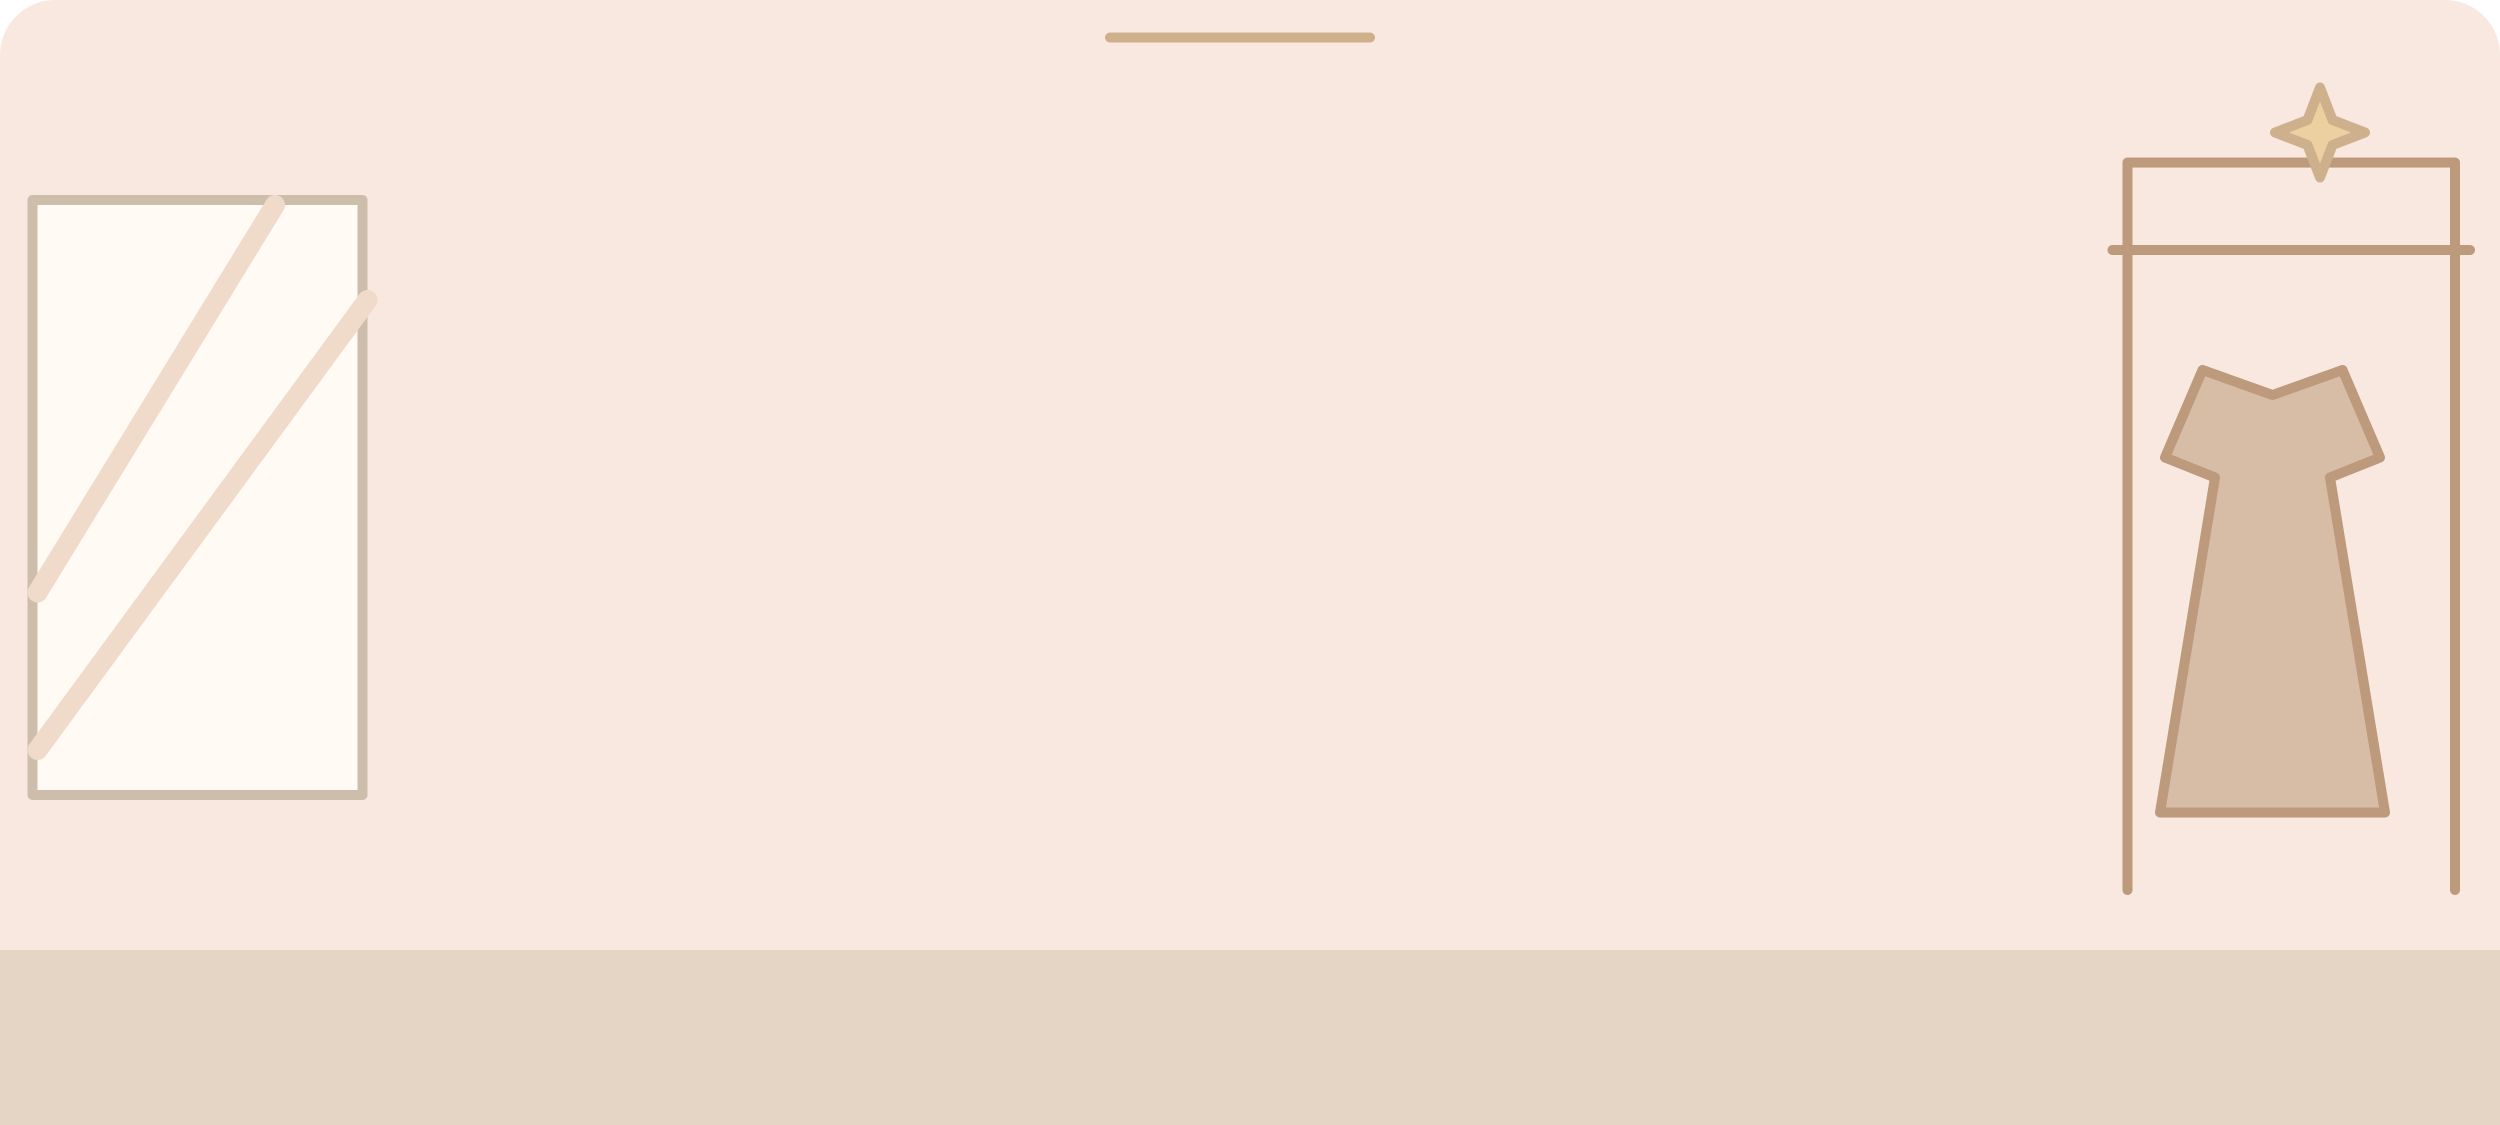
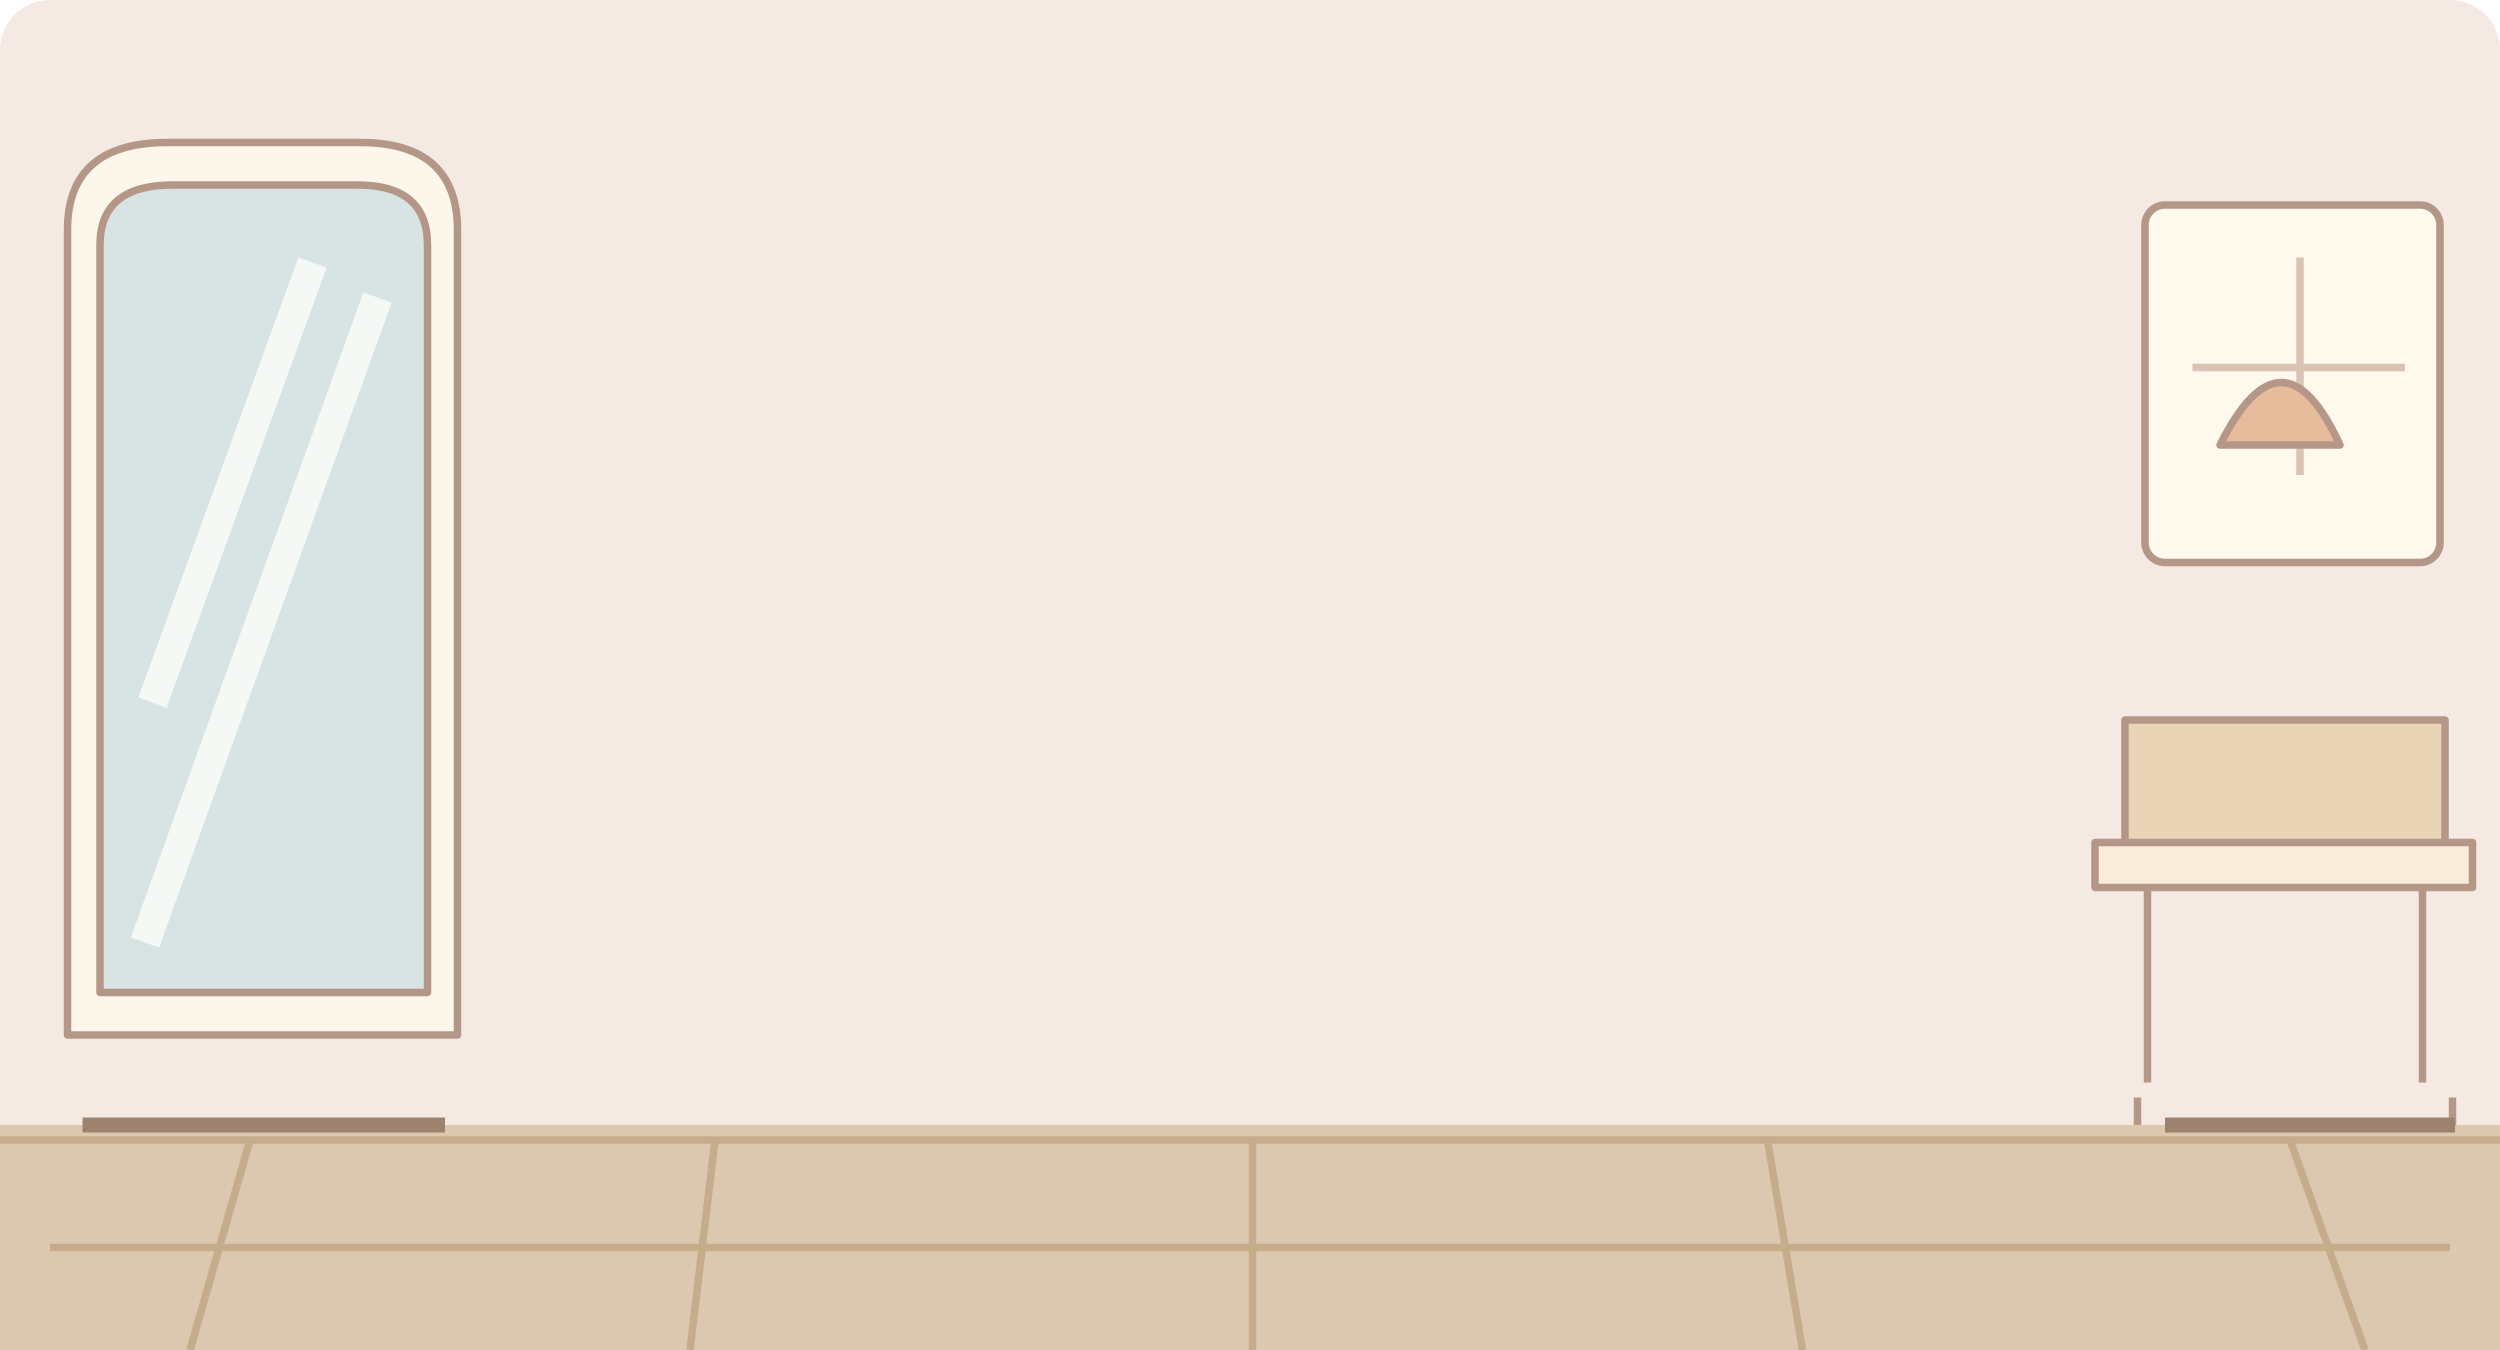
- <svg xmlns="http://www.w3.org/2000/svg" viewBox="0 0 1000 450">
-   <g stroke="#4A3226" stroke-width="4" stroke-linecap="round" stroke-linejoin="round">
-     <rect width="1000" height="450" rx="22" fill="#F8E8DF" stroke="none" />
-     <path d="M0 380h1000v70H0z" fill="#E4D5C4" stroke="none" />
-     <path d="M13 80h132v238H13z" fill="#FFFAF4" stroke="#CDBEAB" />
-     <path d="M15 300l132-180M15 237l95-155" stroke="#F0DAC9" stroke-width="8" />
-     <path d="M851 356V65h131v291M845 100h143" fill="none" stroke="#BC9A7B" />
-     <path d="M881 148l28 10 28-10 15 35-20 8 22 134h-90l22-134-20-8z" fill="#D7BCA6" stroke="#BC9A7B" />
-     <path d="M923 48l5-13 5 13 13 5-13 5-5 13-5-13-13-5zM444 15h104" fill="#EDD0A0" stroke="#CEB18C" />
+ <svg xmlns="http://www.w3.org/2000/svg" viewBox="0 0 1000 540">
+   <g fill="none" stroke="#B49787" stroke-width="3" stroke-linejoin="round">
+     <rect width="1000" height="540" rx="20" fill="#F5E9E3" stroke="none" />
+     <path d="M0 450h1000v90H0" fill="#DCC8AE" stroke="none" />
+     <path d="M0 456h1000m-20 43H20m80-43-24 84m210-84-10 84m225-84v84m206-84 14 84m195-84 30 84" stroke="#C5AC8B" />
+     <path d="M27 92q0-35 40-35h77q39 0 39 35v322H27Z" fill="#FDF7EB" />
+     <path d="M40 98q0-24 29-24h74q28 0 28 24v299H40Z" fill="#D8E4E3" />
+     <path d="M58 377 151 119m-90 162 64-176" stroke="#F4F9F5" stroke-width="12" />
+     <path d="M850 336v-48h128v48m-119 6v91m110-91v91" fill="#E9D4B6" />
+     <path d="M838 337h151v18H838Z" fill="#F9EDDA" />
+     <rect x="858" y="82" width="118" height="143" rx="8" fill="#FFF8EC" />
+     <path d="M920 103v87m-43-43h85" stroke="#D9C4B4" />
+     <path d="M888 178q25-50 48 0Z" fill="#E7BC9C" />
+     <path d="M855 450v-11m126 11v-11" />
+     <path d="M33 450h145m688 0h116" stroke="#9D8270" stroke-width="6" />
  </g>
</svg>
